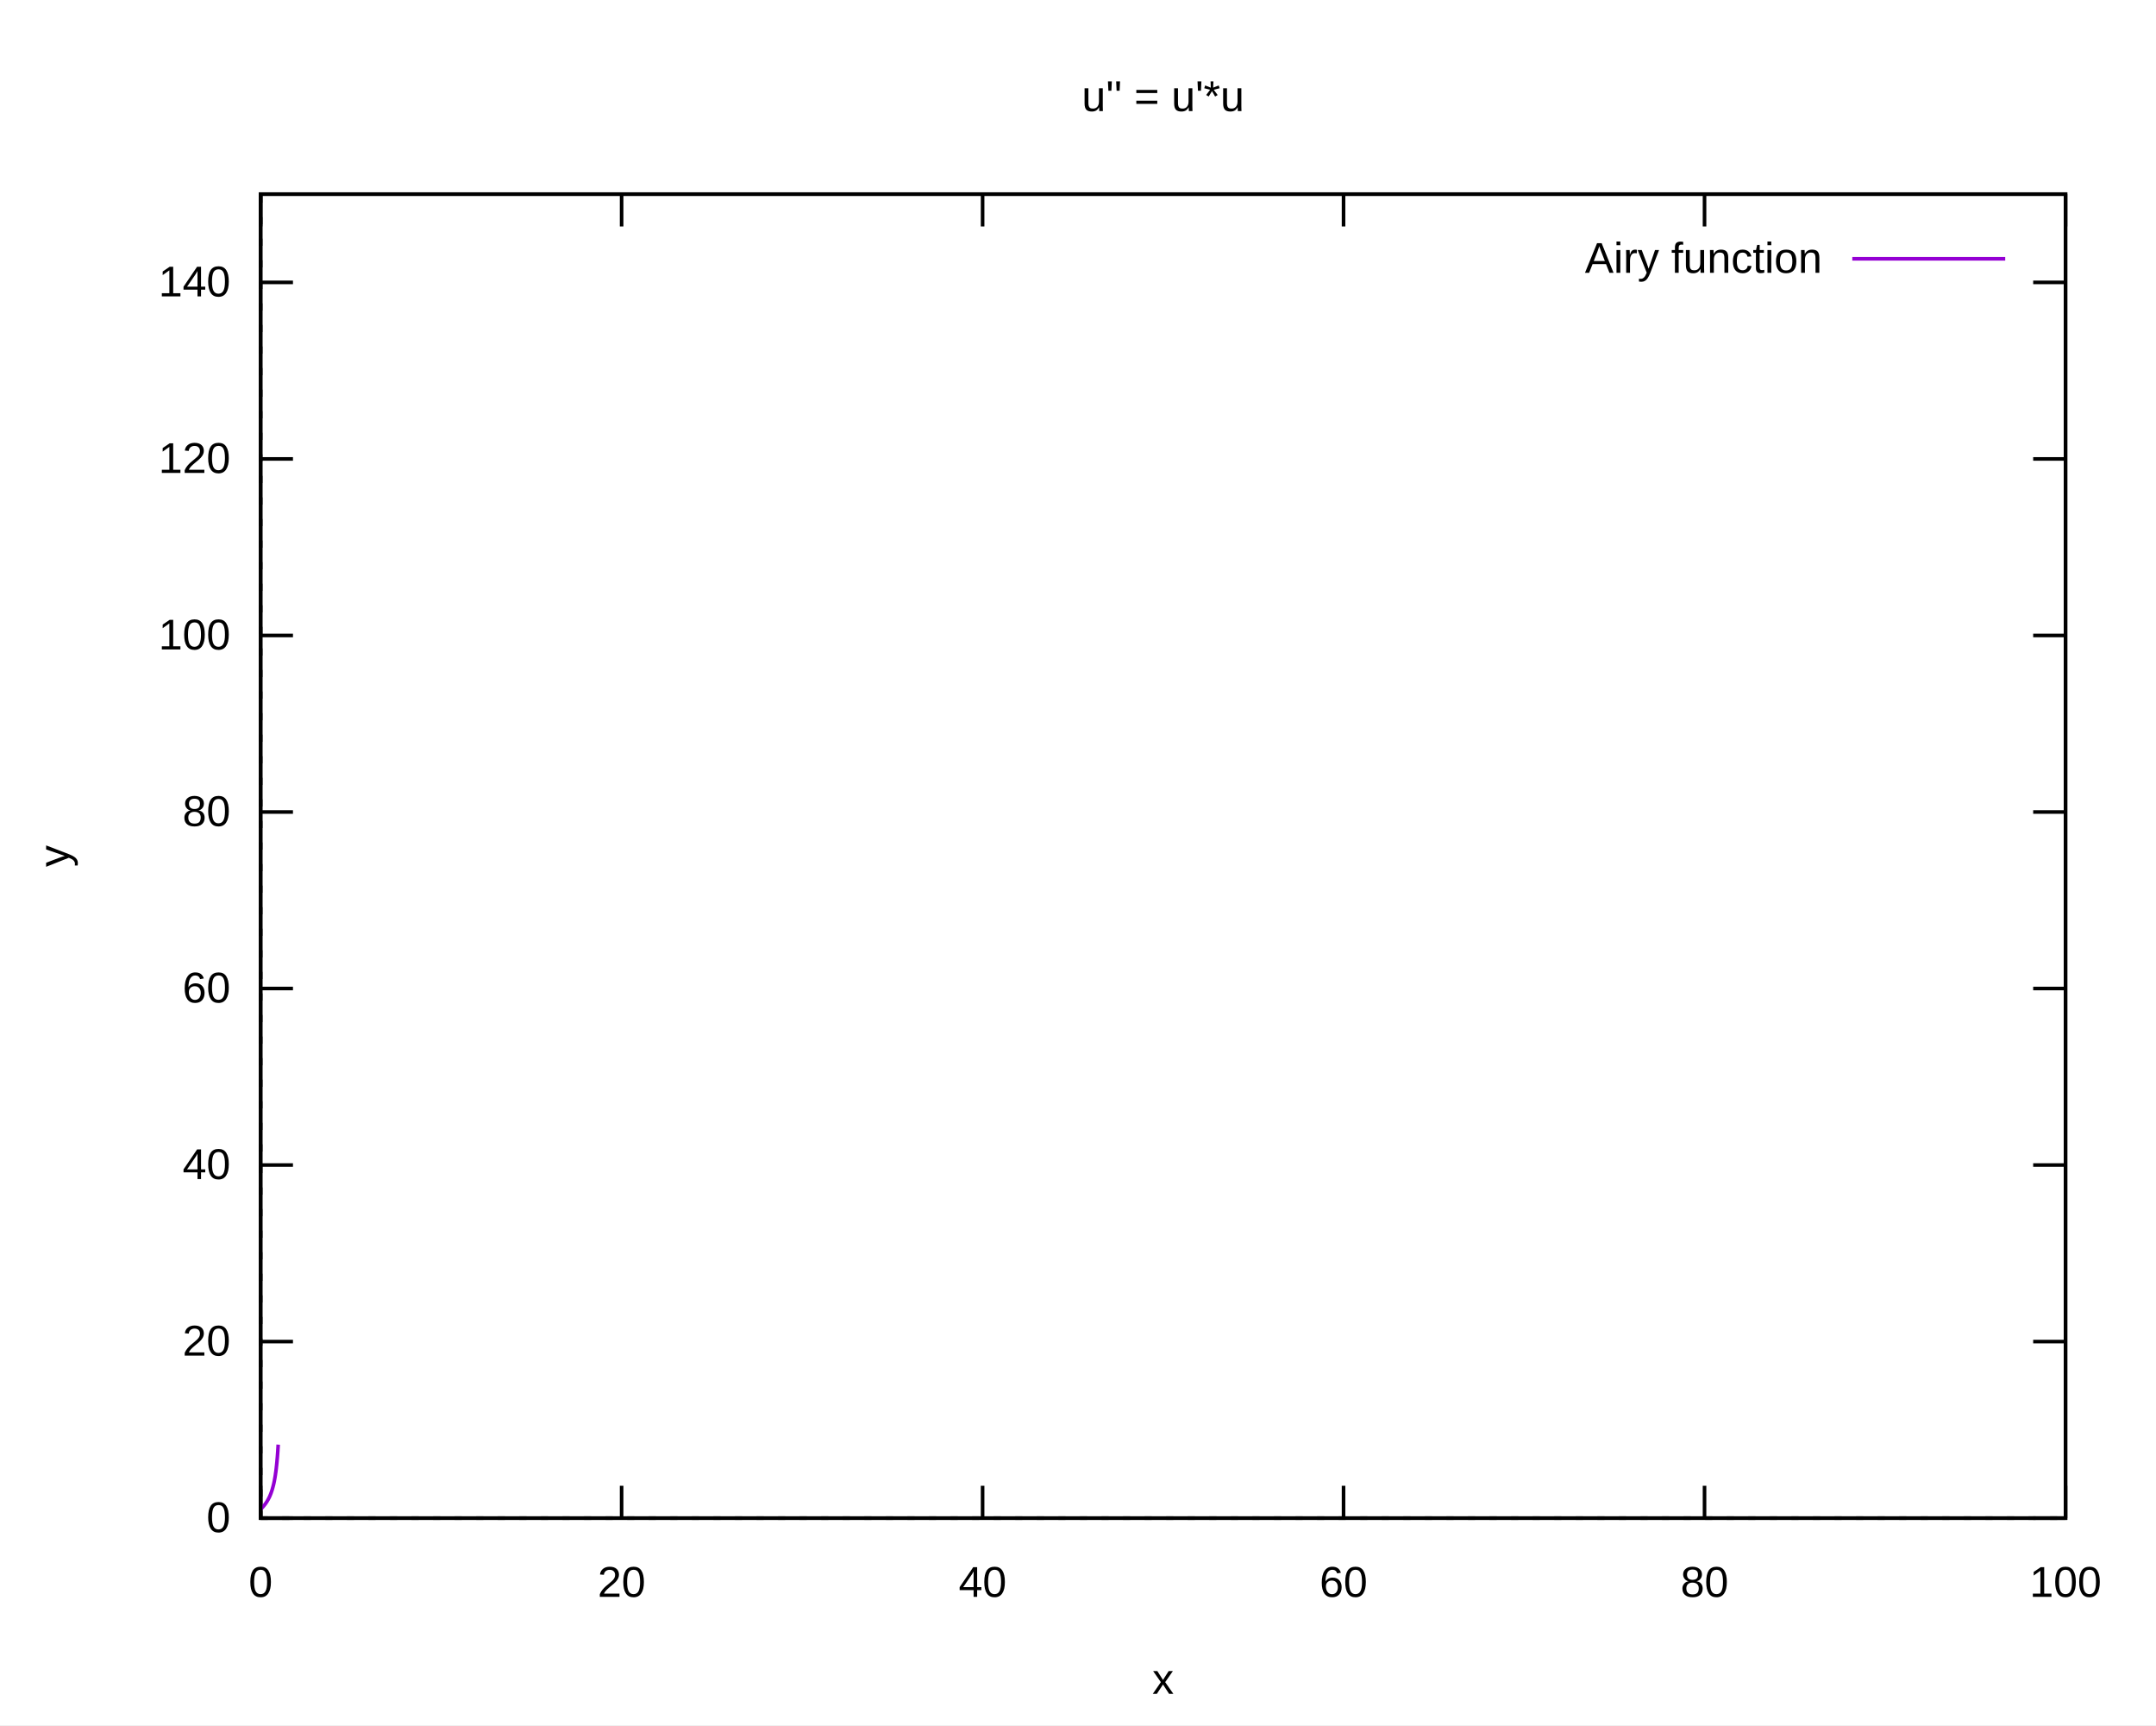
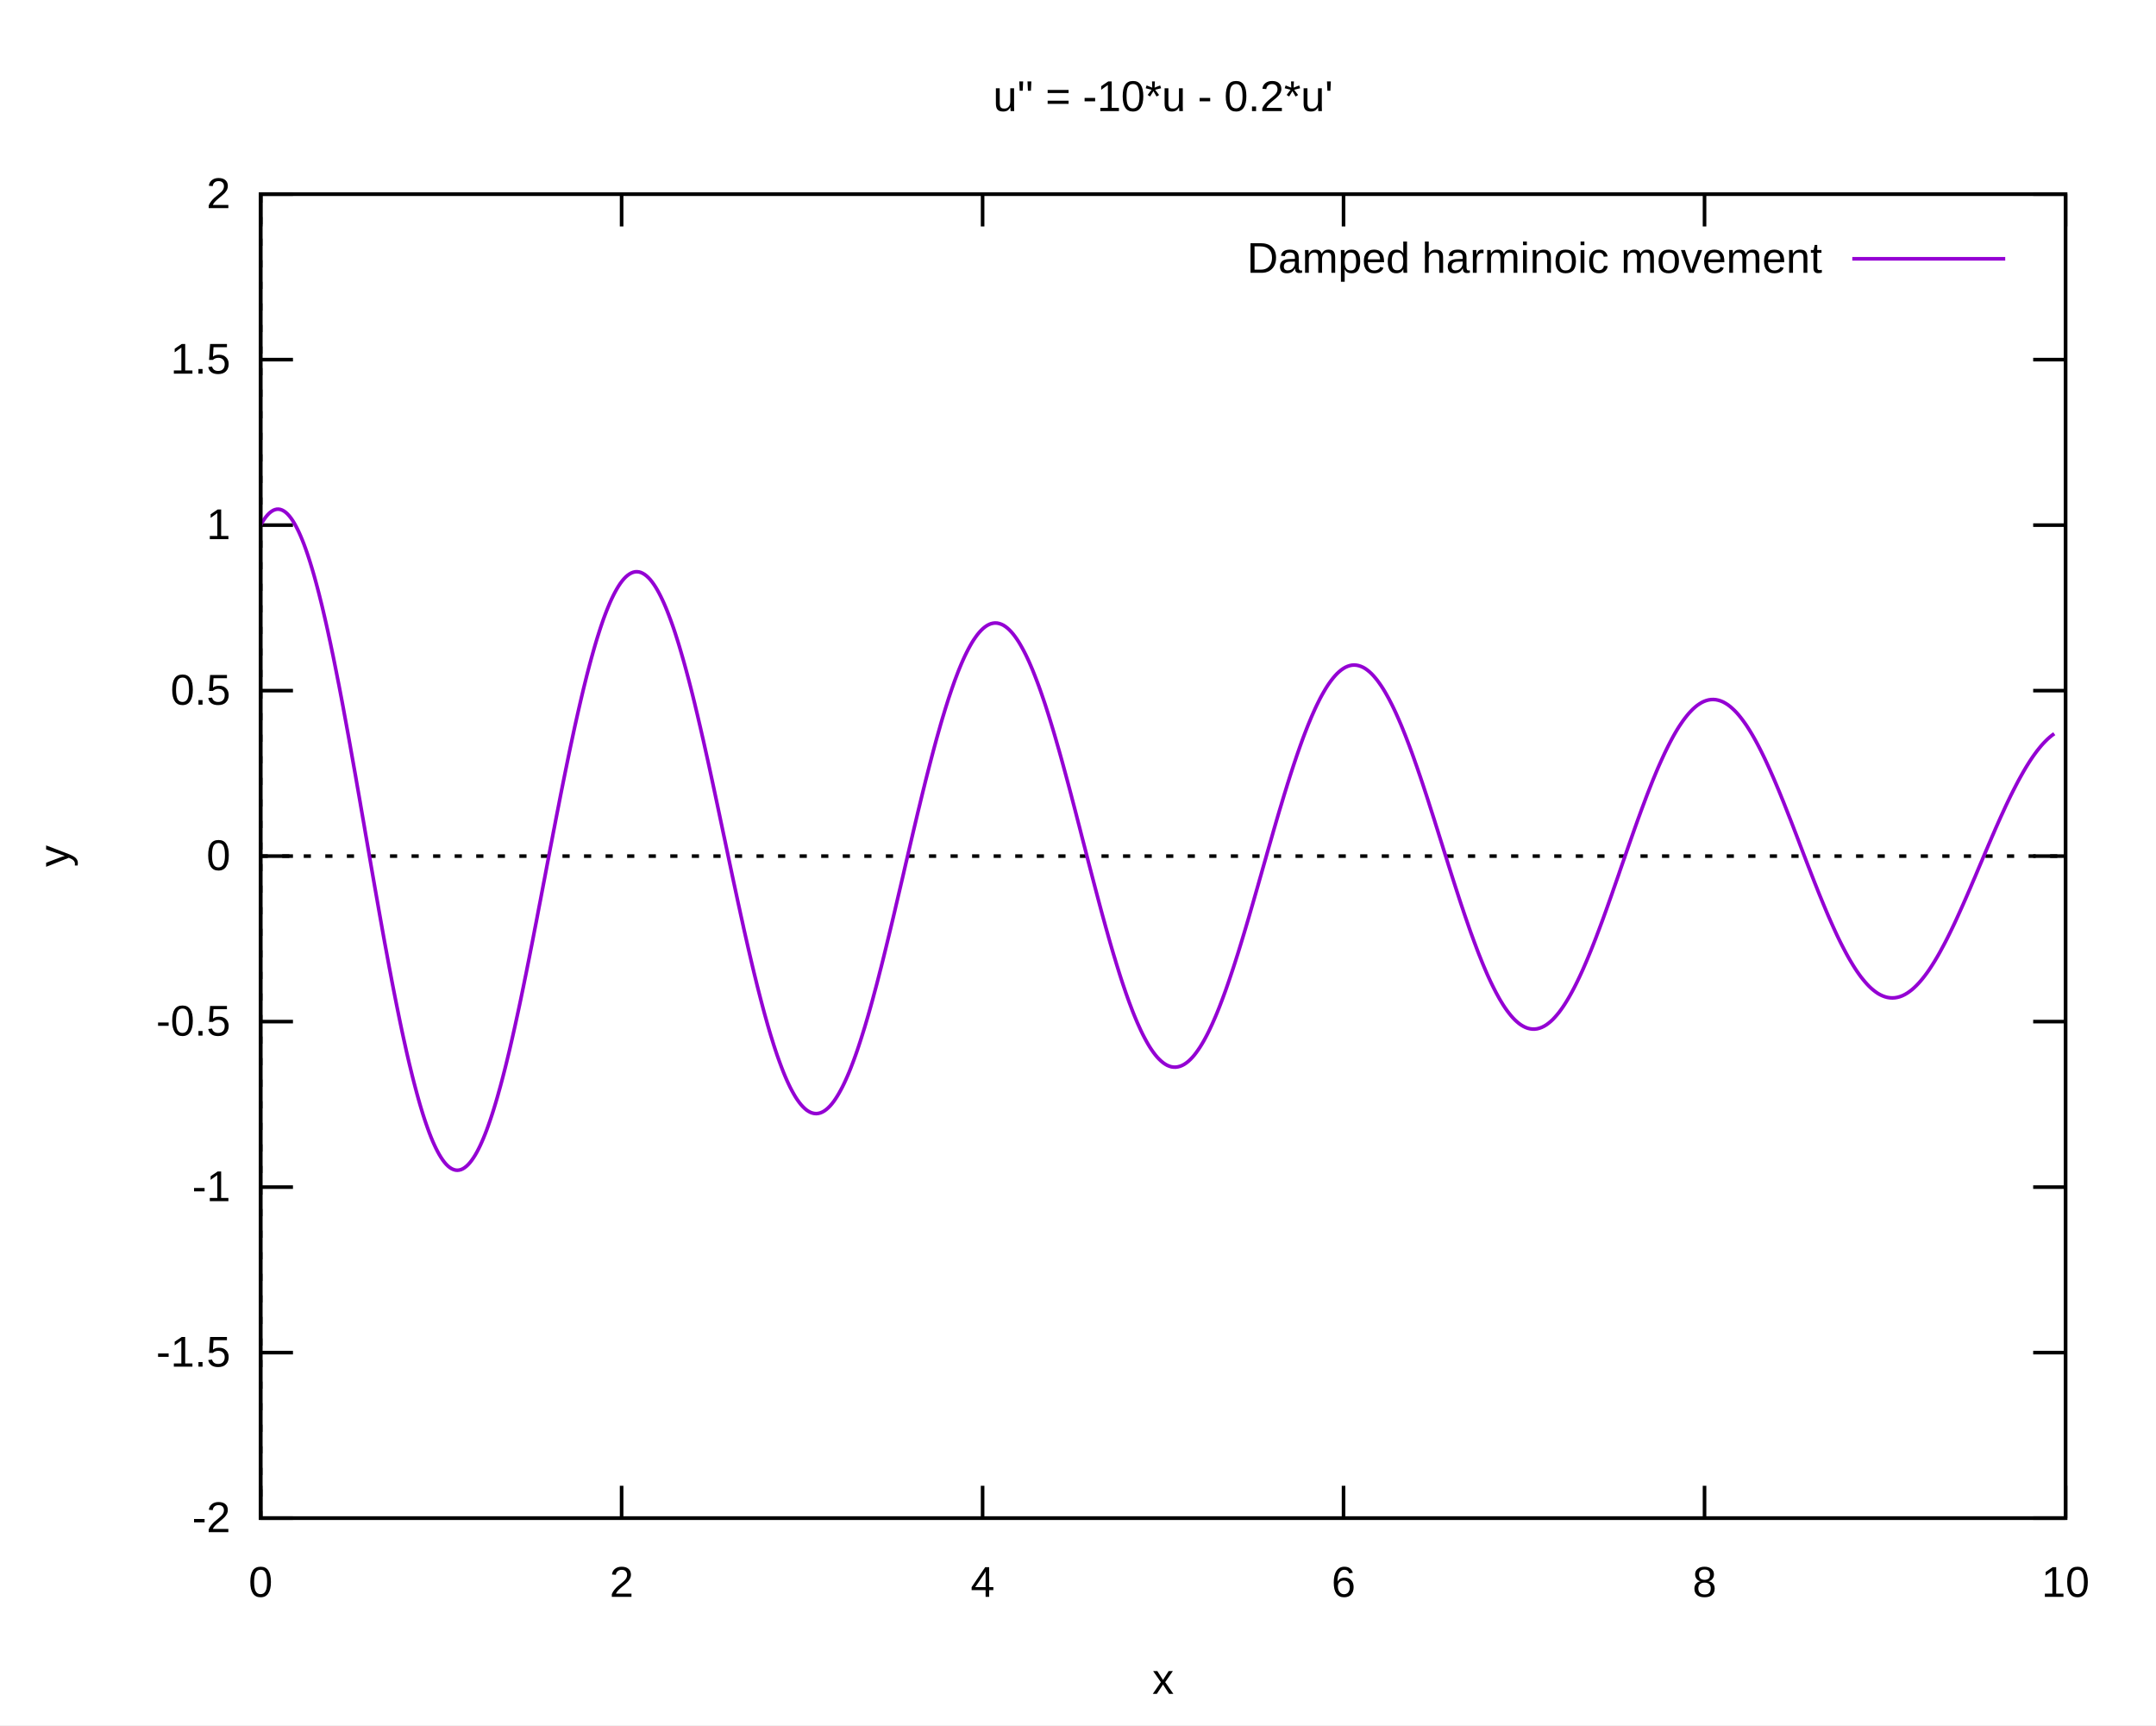
<svg xmlns="http://www.w3.org/2000/svg" xmlns:xlink="http://www.w3.org/1999/xlink" width="600" height="480" viewBox="0 0 600 480">
  <g id="gnuplot_canvas">
    <rect x="0" y="0" width="600" height="480" fill="#ffffff" />
    <defs>
      <circle id="gpDot" r="0.5" stroke-width="0.5" stroke="currentColor" />
      <path id="gpPt0" stroke-width="0.222" stroke="currentColor" d="M-1,0 h2 M0,-1 v2" />
      <path id="gpPt1" stroke-width="0.222" stroke="currentColor" d="M-1,-1 L1,1 M1,-1 L-1,1" />
      <path id="gpPt2" stroke-width="0.222" stroke="currentColor" d="M-1,0 L1,0 M0,-1 L0,1 M-1,-1 L1,1 M-1,1 L1,-1" />
      <rect id="gpPt3" stroke-width="0.222" stroke="currentColor" x="-1" y="-1" width="2" height="2" />
      <rect id="gpPt4" stroke-width="0.222" stroke="currentColor" fill="currentColor" x="-1" y="-1" width="2" height="2" />
      <circle id="gpPt5" stroke-width="0.222" stroke="currentColor" cx="0" cy="0" r="1" />
      <use xlink:href="#gpPt5" id="gpPt6" fill="currentColor" stroke="none" />
      <path id="gpPt7" stroke-width="0.222" stroke="currentColor" d="M0,-1.33 L-1.33,0.67 L1.33,0.67 z" />
      <use xlink:href="#gpPt7" id="gpPt8" fill="currentColor" stroke="none" />
      <use xlink:href="#gpPt7" id="gpPt9" stroke="currentColor" transform="rotate(180)" />
      <use xlink:href="#gpPt9" id="gpPt10" fill="currentColor" stroke="none" />
      <use xlink:href="#gpPt3" id="gpPt11" stroke="currentColor" transform="rotate(45)" />
      <use xlink:href="#gpPt11" id="gpPt12" fill="currentColor" stroke="none" />
      <path id="gpPt13" stroke-width="0.222" stroke="currentColor" d="M0,1.330 L1.265,0.411 L0.782,-1.067 L-0.782,-1.076 L-1.265,0.411 z" />
      <use xlink:href="#gpPt13" id="gpPt14" fill="currentColor" stroke="none" />
      <filter id="textbox" filterUnits="objectBoundingBox" x="0" y="0" height="1" width="1">
        <feFlood flood-color="#FFFFFF" flood-opacity="1" result="bgnd" />
        <feComposite in="SourceGraphic" in2="bgnd" operator="atop" />
      </filter>
      <filter id="greybox" filterUnits="objectBoundingBox" x="0" y="0" height="1" width="1">
        <feFlood flood-color="lightgrey" flood-opacity="1" result="grey" />
        <feComposite in="SourceGraphic" in2="grey" operator="atop" />
      </filter>
    </defs>
    <g fill="none" color="#FFFFFF" stroke="currentColor" stroke-width="1.00" stroke-linecap="butt" stroke-linejoin="miter">
</g>
    <g fill="none" color="black" stroke="currentColor" stroke-width="1.00" stroke-linecap="butt" stroke-linejoin="miter">
      <path stroke="black" d="M72.53,422.40 L81.53,422.40 M574.82,422.40 L565.82,422.40  " />
      <g transform="translate(64.14,426.30)" stroke="none" fill="black" font-family="Arial" font-size="12.00" text-anchor="end">
        <text>
+           <tspan font-family="Arial">-2</tspan>
+         </text>
+       </g>
+     </g>
+     <g fill="none" color="black" stroke="currentColor" stroke-width="1.00" stroke-linecap="butt" stroke-linejoin="miter">
+       <path stroke="black" d="M72.53,376.35 L81.53,376.35 M574.82,376.35 L565.82,376.35  " />
+       <g transform="translate(64.14,380.25)" stroke="none" fill="black" font-family="Arial" font-size="12.00" text-anchor="end">
+         <text>
+           <tspan font-family="Arial">-1.5</tspan>
+         </text>
+       </g>
+     </g>
+     <g fill="none" color="black" stroke="currentColor" stroke-width="1.00" stroke-linecap="butt" stroke-linejoin="miter">
+       <path stroke="black" d="M72.53,330.30 L81.53,330.30 M574.82,330.30 L565.82,330.30  " />
+       <g transform="translate(64.14,334.20)" stroke="none" fill="black" font-family="Arial" font-size="12.00" text-anchor="end">
+         <text>
+           <tspan font-family="Arial">-1</tspan>
+         </text>
+       </g>
+     </g>
+     <g fill="none" color="black" stroke="currentColor" stroke-width="1.00" stroke-linecap="butt" stroke-linejoin="miter">
+       <path stroke="black" d="M72.53,284.25 L81.53,284.25 M574.82,284.25 L565.82,284.25  " />
+       <g transform="translate(64.14,288.15)" stroke="none" fill="black" font-family="Arial" font-size="12.00" text-anchor="end">
+         <text>
+           <tspan font-family="Arial">-0.5</tspan>
+         </text>
+       </g>
+     </g>
+     <g fill="none" color="black" stroke="currentColor" stroke-width="1.00" stroke-linecap="butt" stroke-linejoin="miter">
+       <path stroke="black" d="M72.53,238.20 L81.53,238.20 M574.82,238.20 L565.82,238.20  " />
+       <g transform="translate(64.14,242.10)" stroke="none" fill="black" font-family="Arial" font-size="12.00" text-anchor="end">
+         <text>
          <tspan font-family="Arial"> 0</tspan>
        </text>
      </g>
    </g>
    <g fill="none" color="black" stroke="currentColor" stroke-width="1.00" stroke-linecap="butt" stroke-linejoin="miter">
-       <path stroke="black" d="M72.53,373.28 L81.53,373.28 M574.82,373.28 L565.82,373.28  " />
-       <g transform="translate(64.14,377.18)" stroke="none" fill="black" font-family="Arial" font-size="12.00" text-anchor="end">
-         <text>
-           <tspan font-family="Arial"> 20</tspan>
-         </text>
-       </g>
-     </g>
-     <g fill="none" color="black" stroke="currentColor" stroke-width="1.00" stroke-linecap="butt" stroke-linejoin="miter">
-       <path stroke="black" d="M72.53,324.16 L81.53,324.16 M574.82,324.16 L565.82,324.16  " />
-       <g transform="translate(64.14,328.06)" stroke="none" fill="black" font-family="Arial" font-size="12.00" text-anchor="end">
-         <text>
-           <tspan font-family="Arial"> 40</tspan>
-         </text>
-       </g>
-     </g>
-     <g fill="none" color="black" stroke="currentColor" stroke-width="1.00" stroke-linecap="butt" stroke-linejoin="miter">
-       <path stroke="black" d="M72.53,275.04 L81.53,275.04 M574.82,275.04 L565.82,275.04  " />
-       <g transform="translate(64.14,278.94)" stroke="none" fill="black" font-family="Arial" font-size="12.00" text-anchor="end">
-         <text>
-           <tspan font-family="Arial"> 60</tspan>
-         </text>
-       </g>
-     </g>
-     <g fill="none" color="black" stroke="currentColor" stroke-width="1.00" stroke-linecap="butt" stroke-linejoin="miter">
-       <path stroke="black" d="M72.53,225.93 L81.53,225.93 M574.82,225.93 L565.82,225.93  " />
-       <g transform="translate(64.14,229.83)" stroke="none" fill="black" font-family="Arial" font-size="12.00" text-anchor="end">
-         <text>
-           <tspan font-family="Arial"> 80</tspan>
-         </text>
-       </g>
-     </g>
-     <g fill="none" color="black" stroke="currentColor" stroke-width="1.00" stroke-linecap="butt" stroke-linejoin="miter">
-       <path stroke="black" d="M72.53,176.81 L81.53,176.81 M574.82,176.81 L565.82,176.81  " />
-       <g transform="translate(64.14,180.71)" stroke="none" fill="black" font-family="Arial" font-size="12.00" text-anchor="end">
-         <text>
-           <tspan font-family="Arial"> 100</tspan>
-         </text>
-       </g>
-     </g>
-     <g fill="none" color="black" stroke="currentColor" stroke-width="1.00" stroke-linecap="butt" stroke-linejoin="miter">
-       <path stroke="black" d="M72.53,127.69 L81.53,127.69 M574.82,127.69 L565.82,127.69  " />
-       <g transform="translate(64.14,131.59)" stroke="none" fill="black" font-family="Arial" font-size="12.00" text-anchor="end">
-         <text>
-           <tspan font-family="Arial"> 120</tspan>
-         </text>
-       </g>
-     </g>
-     <g fill="none" color="black" stroke="currentColor" stroke-width="1.00" stroke-linecap="butt" stroke-linejoin="miter">
-       <path stroke="black" d="M72.53,78.57 L81.53,78.57 M574.82,78.57 L565.82,78.57  " />
-       <g transform="translate(64.14,82.47)" stroke="none" fill="black" font-family="Arial" font-size="12.00" text-anchor="end">
-         <text>
-           <tspan font-family="Arial"> 140</tspan>
+       <path stroke="black" d="M72.53,192.16 L81.53,192.16 M574.82,192.16 L565.82,192.16  " />
+       <g transform="translate(64.14,196.06)" stroke="none" fill="black" font-family="Arial" font-size="12.00" text-anchor="end">
+         <text>
+           <tspan font-family="Arial"> 0.5</tspan>
+         </text>
+       </g>
+     </g>
+     <g fill="none" color="black" stroke="currentColor" stroke-width="1.00" stroke-linecap="butt" stroke-linejoin="miter">
+       <path stroke="black" d="M72.53,146.11 L81.53,146.11 M574.82,146.11 L565.82,146.11  " />
+       <g transform="translate(64.14,150.01)" stroke="none" fill="black" font-family="Arial" font-size="12.00" text-anchor="end">
+         <text>
+           <tspan font-family="Arial"> 1</tspan>
+         </text>
+       </g>
+     </g>
+     <g fill="none" color="black" stroke="currentColor" stroke-width="1.00" stroke-linecap="butt" stroke-linejoin="miter">
+       <path stroke="black" d="M72.53,100.06 L81.53,100.06 M574.82,100.06 L565.82,100.06  " />
+       <g transform="translate(64.14,103.96)" stroke="none" fill="black" font-family="Arial" font-size="12.00" text-anchor="end">
+         <text>
+           <tspan font-family="Arial"> 1.5</tspan>
+         </text>
+       </g>
+     </g>
+     <g fill="none" color="black" stroke="currentColor" stroke-width="1.00" stroke-linecap="butt" stroke-linejoin="miter">
+       <path stroke="black" d="M72.53,54.01 L81.53,54.01 M574.82,54.01 L565.82,54.01  " />
+       <g transform="translate(64.14,57.91)" stroke="none" fill="black" font-family="Arial" font-size="12.00" text-anchor="end">
+         <text>
+           <tspan font-family="Arial"> 2</tspan>
        </text>
      </g>
    </g>
    <g fill="none" color="black" stroke="currentColor" stroke-width="1.00" stroke-linecap="butt" stroke-linejoin="miter">
      <path stroke="black" d="M72.53,422.40 L72.53,413.40 M72.53,54.01 L72.53,63.01  " />
      <g transform="translate(72.53,444.30)" stroke="none" fill="black" font-family="Arial" font-size="12.00" text-anchor="middle">
        <text>
          <tspan font-family="Arial"> 0</tspan>
        </text>
      </g>
    </g>
    <g fill="none" color="black" stroke="currentColor" stroke-width="1.00" stroke-linecap="butt" stroke-linejoin="miter">
      <path stroke="black" d="M172.99,422.40 L172.99,413.40 M172.99,54.01 L172.99,63.01  " />
      <g transform="translate(172.99,444.30)" stroke="none" fill="black" font-family="Arial" font-size="12.00" text-anchor="middle">
        <text>
-           <tspan font-family="Arial"> 20</tspan>
+           <tspan font-family="Arial"> 2</tspan>
        </text>
      </g>
    </g>
    <g fill="none" color="black" stroke="currentColor" stroke-width="1.00" stroke-linecap="butt" stroke-linejoin="miter">
      <path stroke="black" d="M273.45,422.40 L273.45,413.40 M273.45,54.01 L273.45,63.01  " />
      <g transform="translate(273.45,444.30)" stroke="none" fill="black" font-family="Arial" font-size="12.00" text-anchor="middle">
        <text>
-           <tspan font-family="Arial"> 40</tspan>
+           <tspan font-family="Arial"> 4</tspan>
        </text>
      </g>
    </g>
    <g fill="none" color="black" stroke="currentColor" stroke-width="1.00" stroke-linecap="butt" stroke-linejoin="miter">
      <path stroke="black" d="M373.90,422.40 L373.90,413.40 M373.90,54.01 L373.90,63.01  " />
      <g transform="translate(373.90,444.30)" stroke="none" fill="black" font-family="Arial" font-size="12.00" text-anchor="middle">
        <text>
-           <tspan font-family="Arial"> 60</tspan>
+           <tspan font-family="Arial"> 6</tspan>
        </text>
      </g>
    </g>
    <g fill="none" color="black" stroke="currentColor" stroke-width="1.00" stroke-linecap="butt" stroke-linejoin="miter">
      <path stroke="black" d="M474.36,422.40 L474.36,413.40 M474.36,54.01 L474.36,63.01  " />
      <g transform="translate(474.36,444.30)" stroke="none" fill="black" font-family="Arial" font-size="12.00" text-anchor="middle">
        <text>
-           <tspan font-family="Arial"> 80</tspan>
+           <tspan font-family="Arial"> 8</tspan>
        </text>
      </g>
    </g>
    <g fill="none" color="black" stroke="currentColor" stroke-width="1.00" stroke-linecap="butt" stroke-linejoin="miter">
      <path stroke="black" d="M574.82,422.40 L574.82,413.40 M574.82,54.01 L574.82,63.01  " />
      <g transform="translate(574.82,444.30)" stroke="none" fill="black" font-family="Arial" font-size="12.00" text-anchor="middle">
        <text>
-           <tspan font-family="Arial"> 100</tspan>
+           <tspan font-family="Arial"> 10</tspan>
        </text>
      </g>
    </g>
    <g fill="none" color="black" stroke="currentColor" stroke-width="1.00" stroke-linecap="butt" stroke-linejoin="miter">
</g>
    <g fill="none" color="gray" stroke="currentColor" stroke-width="1.00" stroke-linecap="butt" stroke-linejoin="miter">
-       <path stroke="black" stroke-dasharray="2,4" d="M72.53,422.40 L574.82,422.40  " />
+       <path stroke="black" stroke-dasharray="2,4" d="M72.53,238.20 L574.82,238.20  " />
    </g>
    <g fill="none" color="gray" stroke="currentColor" stroke-width="1.00" stroke-linecap="butt" stroke-linejoin="miter">
      <path stroke="black" stroke-dasharray="2,4" d="M72.53,422.40 L72.53,54.01  " />
    </g>
    <g fill="none" color="black" stroke="currentColor" stroke-width="1.00" stroke-linecap="butt" stroke-linejoin="miter">
      <path stroke="black" d="M72.53,54.01 L72.53,422.40 L574.82,422.40 L574.82,54.01 L72.53,54.01 Z  " />
    </g>
    <g fill="none" color="black" stroke="currentColor" stroke-width="1.00" stroke-linecap="butt" stroke-linejoin="miter">
      <g transform="translate(19.18,238.21) rotate(270)" stroke="none" fill="black" font-family="Arial" font-size="12.00" text-anchor="middle">
        <text>
          <tspan font-family="Arial">y</tspan>
        </text>
      </g>
    </g>
    <g fill="none" color="black" stroke="currentColor" stroke-width="1.00" stroke-linecap="butt" stroke-linejoin="miter">
      <g transform="translate(323.67,471.30)" stroke="none" fill="black" font-family="Arial" font-size="12.00" text-anchor="middle">
        <text>
          <tspan font-family="Arial">x</tspan>
        </text>
      </g>
    </g>
    <g fill="none" color="black" stroke="currentColor" stroke-width="1.00" stroke-linecap="butt" stroke-linejoin="miter">
</g>
    <g id="gnuplot_plot_1">
      <g fill="none" color="black" stroke="currentColor" stroke-width="1.00" stroke-linecap="butt" stroke-linejoin="miter">
        <g transform="translate(507.09,75.91)" stroke="none" fill="black" font-family="Arial" font-size="12.00" text-anchor="end">
          <text>
-             <tspan font-family="Arial">Airy function</tspan>
+             <tspan font-family="Arial">Damped harminoic movement</tspan>
          </text>
        </g>
      </g>
      <g fill="none" color="black" stroke="currentColor" stroke-width="1.00" stroke-linecap="butt" stroke-linejoin="miter">
-         <path stroke="rgb(148,   0, 211)" d="M515.48,72.01 L558.04,72.01 M72.53,419.94 L72.58,419.89 L72.67,419.81 L72.78,419.69 L72.93,419.54 L73.09,419.36   L73.26,419.17 L73.43,418.97 L73.60,418.75 L73.77,418.54 L73.93,418.32 L74.07,418.11 L74.21,417.90 L74.35,417.69   L74.47,417.47 L74.60,417.26 L74.71,417.04 L74.82,416.83 L74.93,416.62 L75.03,416.41 L75.12,416.19 L75.21,415.98   L75.30,415.77 L75.38,415.56 L75.46,415.35 L75.53,415.14 L75.60,414.93 L75.67,414.72 L75.74,414.51 L75.80,414.30   L75.86,414.08 L75.92,413.87 L75.98,413.66 L76.03,413.44 L76.09,413.23 L76.14,413.02 L76.19,412.80 L76.24,412.58   L76.28,412.37 L76.33,412.15 L76.37,411.93 L76.41,411.71 L76.45,411.48 L76.49,411.26 L76.53,411.04 L76.57,410.81   L76.60,410.59 L76.64,410.36 L76.67,410.13 L76.70,409.90 L76.74,409.67 L76.77,409.43 L76.80,409.20 L76.83,408.96   L76.86,408.72 L76.89,408.49 L76.91,408.24 L76.94,408.00 L76.97,407.76 L76.99,407.51 L77.02,407.27 L77.04,407.02   L77.07,406.77 L77.09,406.51 L77.11,406.26 L77.13,406.00 L77.16,405.75 L77.18,405.49 L77.20,405.23 L77.22,404.96   L77.24,404.70 L77.26,404.43 L77.28,404.16 L77.30,403.89 L77.32,403.62 L77.33,403.35 L77.35,403.07 L77.37,402.79   L77.39,402.51 L77.40,402.23 L77.42,401.95  " />
+         <path stroke="rgb(148,   0, 211)" d="M515.48,72.01 L558.04,72.01 M72.53,146.11 L73.03,145.23 L73.53,144.47 L74.02,143.79 L74.51,143.21 L75.00,142.72   L75.50,142.33 L76.00,142.02 L76.50,141.81 L77.00,141.69 L77.50,141.67 L78.01,141.75 L78.51,141.93 L79.00,142.19   L79.50,142.55 L79.99,142.99 L80.47,143.52 L80.95,144.12 L81.42,144.80 L81.88,145.55 L82.34,146.37 L82.80,147.26   L83.25,148.20 L83.69,149.20 L84.13,150.26 L84.57,151.37 L85.00,152.54 L85.43,153.76 L85.85,155.02 L86.27,156.33   L86.69,157.69 L87.11,159.10 L87.52,160.54 L87.93,162.03 L88.34,163.56 L88.75,165.13 L89.15,166.73 L89.56,168.38   L89.96,170.06 L90.36,171.77 L90.76,173.52 L91.16,175.30 L91.55,177.11 L91.95,178.95 L92.34,180.82 L92.74,182.72   L93.13,184.65 L93.52,186.60 L93.91,188.58 L94.31,190.58 L94.70,192.60 L95.09,194.65 L95.48,196.71 L95.86,198.80   L96.25,200.90 L96.64,203.02 L97.03,205.15 L97.42,207.31 L97.80,209.47 L98.19,211.65 L98.58,213.84 L98.97,216.03   L99.35,218.24 L99.74,220.46 L100.13,222.68 L100.51,224.91 L100.90,227.15 L101.29,229.38 L101.67,231.62 L102.06,233.86   L102.45,236.11 L102.84,238.35 L103.22,240.58 L103.61,242.82 L104.00,245.05 L104.39,247.28 L104.78,249.49 L105.17,251.70   L105.56,253.91 L105.95,256.10 L106.34,258.28 L106.73,260.45 L107.12,262.60 L107.52,264.74 L107.91,266.86 L108.30,268.97   L108.70,271.06 L109.09,273.13 L109.49,275.18 L109.89,277.21 L110.29,279.21 L110.69,281.19 L111.09,283.15 L111.49,285.08   L111.89,286.98 L112.30,288.86 L112.71,290.70 L113.11,292.52 L113.52,294.30 L113.93,296.05 L114.35,297.76 L114.76,299.44   L115.18,301.09 L115.60,302.69 L116.02,304.26 L116.44,305.78 L116.86,307.26 L117.29,308.70 L117.72,310.10 L118.16,311.45   L118.60,312.75 L119.04,314.00 L119.48,315.20 L119.93,316.35 L120.38,317.45 L120.84,318.48 L121.30,319.46 L121.77,320.38   L122.24,321.23 L122.72,322.02 L123.20,322.74 L123.69,323.39 L124.18,323.96 L124.68,324.45 L125.19,324.86 L125.70,325.18   L126.21,325.41 L126.73,325.56 L127.25,325.61 L127.77,325.56 L128.29,325.43 L128.80,325.20 L129.31,324.88 L129.82,324.48   L130.32,324.00 L130.81,323.45 L131.30,322.82 L131.78,322.12 L132.26,321.36 L132.73,320.53 L133.19,319.65 L133.65,318.71   L134.10,317.72 L134.55,316.67 L134.99,315.58 L135.43,314.44 L135.86,313.26 L136.29,312.03 L136.72,310.76 L137.15,309.44   L137.57,308.09 L137.99,306.70 L138.41,305.27 L138.82,303.80 L139.24,302.30 L139.65,300.77 L140.06,299.20 L140.47,297.60   L140.88,295.97 L141.28,294.31 L141.69,292.63 L142.09,290.91 L142.49,289.17 L142.89,287.40 L143.29,285.61 L143.69,283.79   L144.09,281.95 L144.49,280.10 L144.89,278.22 L145.28,276.32 L145.68,274.40 L146.07,272.47 L146.47,270.52 L146.86,268.55   L147.26,266.57 L147.65,264.58 L148.05,262.58 L148.44,260.57 L148.83,258.54 L149.23,256.51 L149.62,254.47 L150.01,252.42   L150.41,250.37 L150.80,248.31 L151.19,246.26 L151.59,244.19 L151.98,242.13 L152.37,240.07 L152.77,238.00 L153.16,235.94   L153.56,233.89 L153.95,231.83 L154.35,229.79 L154.74,227.75 L155.14,225.71 L155.54,223.69 L155.93,221.67 L156.33,219.66   L156.73,217.67 L157.13,215.69 L157.53,213.72 L157.93,211.77 L158.33,209.83 L158.73,207.92 L159.14,206.01 L159.54,204.13   L159.94,202.27 L160.35,200.43 L160.76,198.61 L161.17,196.82 L161.58,195.05 L161.99,193.31 L162.40,191.59 L162.82,189.90   L163.23,188.24 L163.65,186.61 L164.07,185.01 L164.49,183.45 L164.92,181.91 L165.34,180.42 L165.77,178.95 L166.20,177.53   L166.64,176.14 L167.07,174.80 L167.51,173.50 L167.95,172.23 L168.40,171.02 L168.85,169.85 L169.31,168.72 L169.76,167.65   L170.23,166.62 L170.70,165.65 L171.17,164.74 L171.65,163.88 L172.13,163.08 L172.62,162.34 L173.12,161.67 L173.62,161.07   L174.13,160.54 L174.65,160.09 L175.17,159.72 L175.69,159.43 L176.23,159.22 L176.76,159.10 L177.30,159.08 L177.83,159.14   L178.37,159.29 L178.90,159.54 L179.43,159.86 L179.95,160.27 L180.47,160.75 L180.98,161.30 L181.48,161.93 L181.97,162.61   L182.46,163.36 L182.94,164.17 L183.41,165.03 L183.88,165.94 L184.34,166.90 L184.80,167.90 L185.25,168.95 L185.70,170.05   L186.14,171.19 L186.58,172.36 L187.02,173.58 L187.46,174.83 L187.89,176.12 L188.31,177.44 L188.74,178.80 L189.16,180.19   L189.58,181.62 L190.00,183.07 L190.42,184.55 L190.84,186.07 L191.25,187.60 L191.67,189.17 L192.08,190.76 L192.49,192.37   L192.90,194.01 L193.31,195.67 L193.71,197.36 L194.12,199.06 L194.52,200.78 L194.93,202.52 L195.33,204.28 L195.74,206.05   L196.14,207.84 L196.54,209.65 L196.95,211.47 L197.35,213.30 L197.75,215.14 L198.15,216.99 L198.55,218.85 L198.95,220.72   L199.35,222.60 L199.75,224.48 L200.15,226.37 L200.55,228.27 L200.95,230.16 L201.35,232.06 L201.76,233.96 L202.16,235.87   L202.56,237.77 L202.96,239.67 L203.36,241.56 L203.76,243.46 L204.16,245.34 L204.57,247.23 L204.97,249.10 L205.37,250.97   L205.78,252.83 L206.18,254.68 L206.59,256.52 L206.99,258.35 L207.40,260.17 L207.81,261.97 L208.22,263.76 L208.63,265.53   L209.04,267.28 L209.45,269.02 L209.86,270.73 L210.28,272.43 L210.69,274.11 L211.11,275.76 L211.53,277.40 L211.95,279.00   L212.37,280.59 L212.79,282.14 L213.22,283.67 L213.64,285.18 L214.07,286.65 L214.50,288.09 L214.94,289.50 L215.37,290.88   L215.81,292.22 L216.25,293.53 L216.70,294.80 L217.15,296.03 L217.60,297.23 L218.05,298.38 L218.51,299.49 L218.97,300.56   L219.44,301.58 L219.91,302.56 L220.39,303.48 L220.88,304.36 L221.36,305.18 L221.86,305.95 L222.36,306.65 L222.87,307.30   L223.39,307.88 L223.91,308.39 L224.44,308.84 L224.98,309.20 L225.52,309.49 L226.07,309.69 L226.62,309.81 L227.18,309.85   L227.73,309.79 L228.29,309.65 L228.84,309.42 L229.39,309.11 L229.93,308.72 L230.46,308.26 L230.99,307.73 L231.51,307.13   L232.02,306.47 L232.52,305.75 L233.01,304.98 L233.50,304.16 L233.98,303.29 L234.46,302.38 L234.93,301.42 L235.39,300.42   L235.85,299.38 L236.31,298.30 L236.76,297.18 L237.20,296.03 L237.65,294.84 L238.09,293.62 L238.53,292.37 L238.96,291.09   L239.39,289.78 L239.82,288.43 L240.25,287.06 L240.68,285.67 L241.10,284.25 L241.53,282.80 L241.95,281.33 L242.37,279.84   L242.79,278.32 L243.20,276.79 L243.62,275.23 L244.04,273.66 L244.45,272.06 L244.86,270.45 L245.28,268.83 L245.69,267.19   L246.10,265.53 L246.51,263.86 L246.92,262.18 L247.33,260.49 L247.74,258.79 L248.15,257.08 L248.56,255.36 L248.97,253.63   L249.37,251.89 L249.78,250.15 L250.19,248.41 L250.60,246.66 L251.01,244.91 L251.42,243.15 L251.82,241.40 L252.23,239.64   L252.64,237.89 L253.05,236.14 L253.46,234.39 L253.87,232.64 L254.28,230.90 L254.69,229.17 L255.10,227.44 L255.51,225.72   L255.93,224.01 L256.34,222.30 L256.75,220.61 L257.17,218.93 L257.58,217.26 L258.00,215.61 L258.42,213.97 L258.84,212.34   L259.26,210.73 L259.68,209.14 L260.10,207.57 L260.52,206.02 L260.95,204.48 L261.38,202.97 L261.80,201.48 L262.23,200.01   L262.67,198.57 L263.10,197.15 L263.54,195.76 L263.97,194.40 L264.42,193.06 L264.86,191.76 L265.31,190.48 L265.75,189.24   L266.21,188.03 L266.66,186.85 L267.12,185.71 L267.58,184.61 L268.05,183.54 L268.52,182.52 L269.00,181.54 L269.48,180.60   L269.97,179.70 L270.46,178.85 L270.96,178.05 L271.47,177.31 L271.98,176.61 L272.50,175.98 L273.03,175.40 L273.56,174.89   L274.11,174.44 L274.66,174.06 L275.22,173.76 L275.78,173.54 L276.36,173.40 L276.93,173.34 L277.51,173.37 L278.08,173.49   L278.66,173.69 L279.23,173.96 L279.79,174.32 L280.35,174.75 L280.89,175.25 L281.43,175.81 L281.96,176.43 L282.48,177.11   L282.99,177.83 L283.50,178.61 L283.99,179.43 L284.48,180.30 L284.97,181.21 L285.45,182.15 L285.92,183.13 L286.39,184.15   L286.85,185.21 L287.31,186.29 L287.76,187.41 L288.21,188.56 L288.66,189.74 L289.11,190.95 L289.55,192.18 L289.99,193.45   L290.43,194.73 L290.87,196.04 L291.30,197.38 L291.73,198.73 L292.16,200.11 L292.59,201.51 L293.02,202.93 L293.45,204.37   L293.87,205.82 L294.29,207.29 L294.72,208.78 L295.14,210.28 L295.56,211.80 L295.98,213.33 L296.40,214.88 L296.82,216.43   L297.24,217.99 L297.66,219.57 L298.08,221.15 L298.49,222.74 L298.91,224.34 L299.33,225.95 L299.74,227.55 L300.16,229.17   L300.58,230.79 L300.99,232.41 L301.41,234.03 L301.83,235.65 L302.25,237.27 L302.66,238.89 L303.08,240.51 L303.50,242.12   L303.92,243.74 L304.34,245.34 L304.76,246.94 L305.18,248.54 L305.60,250.13 L306.02,251.71 L306.44,253.28 L306.86,254.83   L307.29,256.38 L307.71,257.92 L308.14,259.44 L308.56,260.95 L308.99,262.45 L309.42,263.93 L309.85,265.39 L310.29,266.83   L310.72,268.26 L311.16,269.67 L311.59,271.05 L312.03,272.42 L312.47,273.76 L312.92,275.08 L313.36,276.37 L313.81,277.64   L314.26,278.89 L314.72,280.10 L315.17,281.29 L315.63,282.44 L316.10,283.57 L316.56,284.66 L317.04,285.72 L317.51,286.75   L317.99,287.74 L318.48,288.69 L318.97,289.60 L319.46,290.47 L319.96,291.30 L320.47,292.08 L320.99,292.82 L321.51,293.50   L322.04,294.14 L322.58,294.71 L323.13,295.23 L323.69,295.69 L324.25,296.08 L324.83,296.41 L325.41,296.65 L326.00,296.83   L326.59,296.91 L327.19,296.92 L327.79,296.84 L328.39,296.68 L328.99,296.44 L329.57,296.13 L330.15,295.74 L330.73,295.28   L331.29,294.76 L331.84,294.18 L332.38,293.55 L332.91,292.86 L333.43,292.13 L333.95,291.36 L334.46,290.54 L334.96,289.69   L335.45,288.80 L335.94,287.87 L336.42,286.91 L336.89,285.92 L337.37,284.89 L337.83,283.84 L338.30,282.76 L338.76,281.65   L339.22,280.51 L339.67,279.35 L340.12,278.17 L340.57,276.96 L341.02,275.73 L341.46,274.48 L341.90,273.21 L342.34,271.91   L342.78,270.60 L343.22,269.28 L343.66,267.93 L344.09,266.57 L344.53,265.19 L344.96,263.80 L345.39,262.40 L345.82,260.98   L346.25,259.56 L346.68,258.12 L347.11,256.67 L347.54,255.21 L347.96,253.75 L348.39,252.27 L348.82,250.79 L349.24,249.31   L349.67,247.82 L350.10,246.33 L350.52,244.83 L350.95,243.33 L351.37,241.83 L351.80,240.33 L352.23,238.83 L352.65,237.33   L353.08,235.83 L353.51,234.34 L353.94,232.84 L354.36,231.36 L354.79,229.88 L355.22,228.40 L355.65,226.94 L356.08,225.48   L356.52,224.03 L356.95,222.59 L357.38,221.16 L357.82,219.74 L358.25,218.34 L358.69,216.95 L359.13,215.57 L359.57,214.21   L360.01,212.86 L360.46,211.53 L360.90,210.22 L361.35,208.93 L361.80,207.65 L362.25,206.40 L362.70,205.17 L363.16,203.96   L363.62,202.78 L364.08,201.62 L364.55,200.49 L365.01,199.38 L365.49,198.30 L365.96,197.25 L366.44,196.23 L366.93,195.24   L367.41,194.28 L367.91,193.36 L368.41,192.48 L368.91,191.63 L369.42,190.82 L369.94,190.05 L370.47,189.33 L371.00,188.65   L371.54,188.02 L372.09,187.43 L372.65,186.91 L373.22,186.44 L373.80,186.03 L374.39,185.68 L374.99,185.41 L375.60,185.21   L376.21,185.08 L376.83,185.04 L377.46,185.08 L378.08,185.20 L378.70,185.40 L379.32,185.67 L379.93,186.02 L380.52,186.44   L381.11,186.92 L381.69,187.46 L382.25,188.05 L382.80,188.69 L383.35,189.38 L383.88,190.11 L384.41,190.87 L384.93,191.68   L385.44,192.52 L385.94,193.40 L386.44,194.30 L386.93,195.24 L387.42,196.20 L387.90,197.19 L388.38,198.21 L388.85,199.26   L389.32,200.33 L389.79,201.42 L390.25,202.53 L390.71,203.67 L391.17,204.82 L391.62,206.00 L392.08,207.19 L392.53,208.40   L392.98,209.63 L393.43,210.88 L393.87,212.14 L394.32,213.41 L394.76,214.70 L395.21,216.00 L395.65,217.31 L396.09,218.63   L396.53,219.97 L396.97,221.31 L397.41,222.66 L397.84,224.02 L398.28,225.39 L398.72,226.76 L399.16,228.13 L399.59,229.52   L400.03,230.90 L400.46,232.29 L400.90,233.68 L401.34,235.07 L401.77,236.46 L402.21,237.85 L402.65,239.24 L403.08,240.63   L403.52,242.01 L403.96,243.39 L404.40,244.77 L404.84,246.14 L405.28,247.50 L405.72,248.86 L406.16,250.21 L406.60,251.55   L407.05,252.88 L407.49,254.20 L407.94,255.51 L408.39,256.81 L408.83,258.09 L409.28,259.37 L409.74,260.62 L410.19,261.86   L410.65,263.09 L411.10,264.29 L411.56,265.48 L412.03,266.65 L412.49,267.80 L412.96,268.93 L413.43,270.03 L413.90,271.12   L414.38,272.18 L414.86,273.21 L415.35,274.22 L415.84,275.20 L416.33,276.15 L416.83,277.07 L417.33,277.97 L417.84,278.82   L418.35,279.65 L418.87,280.44 L419.40,281.19 L419.94,281.90 L420.48,282.57 L421.03,283.20 L421.59,283.78 L422.17,284.31   L422.75,284.79 L423.34,285.21 L423.95,285.57 L424.56,285.87 L425.19,286.10 L425.83,286.25 L426.47,286.33 L427.12,286.33   L427.77,286.25 L428.42,286.08 L429.07,285.84 L429.70,285.53 L430.33,285.15 L430.94,284.70 L431.55,284.20 L432.14,283.65   L432.71,283.04 L433.28,282.39 L433.84,281.71 L434.38,280.98 L434.92,280.22 L435.45,279.42 L435.97,278.59 L436.48,277.74   L436.99,276.85 L437.49,275.94 L437.99,275.00 L438.48,274.04 L438.97,273.05 L439.45,272.05 L439.93,271.02 L440.41,269.97   L440.88,268.90 L441.35,267.81 L441.82,266.70 L442.28,265.58 L442.75,264.44 L443.21,263.29 L443.67,262.12 L444.13,260.94   L444.58,259.74 L445.04,258.53 L445.49,257.32 L445.95,256.09 L446.40,254.85 L446.85,253.60 L447.30,252.35 L447.75,251.08   L448.20,249.82 L448.65,248.54 L449.09,247.26 L449.54,245.98 L449.99,244.69 L450.44,243.41 L450.88,242.11 L451.33,240.82   L451.78,239.53 L452.23,238.24 L452.67,236.95 L453.12,235.66 L453.57,234.38 L454.02,233.10 L454.47,231.82 L454.92,230.55   L455.37,229.29 L455.82,228.03 L456.28,226.78 L456.73,225.54 L457.19,224.31 L457.65,223.09 L458.10,221.88 L458.56,220.68   L459.03,219.49 L459.49,218.32 L459.95,217.16 L460.42,216.02 L460.89,214.89 L461.36,213.78 L461.84,212.69 L462.32,211.62   L462.80,210.57 L463.28,209.53 L463.77,208.52 L464.26,207.53 L464.75,206.57 L465.25,205.63 L465.75,204.71 L466.26,203.82   L466.77,202.96 L467.29,202.13 L467.82,201.34 L468.35,200.57 L468.89,199.84 L469.44,199.14 L469.99,198.48 L470.56,197.87   L471.13,197.29 L471.72,196.76 L472.31,196.28 L472.92,195.86 L473.54,195.48 L474.18,195.17 L474.82,194.93 L475.48,194.75   L476.15,194.65 L476.83,194.63 L477.50,194.68 L478.18,194.82 L478.86,195.03 L479.53,195.31 L480.18,195.67 L480.83,196.08   L481.46,196.56 L482.07,197.09 L482.68,197.66 L483.27,198.27 L483.85,198.93 L484.41,199.62 L484.97,200.35 L485.52,201.11   L486.06,201.89 L486.59,202.71 L487.11,203.55 L487.63,204.41 L488.14,205.30 L488.65,206.22 L489.15,207.15 L489.65,208.11   L490.14,209.08 L490.63,210.07 L491.12,211.08 L491.60,212.11 L492.08,213.16 L492.56,214.22 L493.03,215.29 L493.51,216.38   L493.98,217.48 L494.45,218.59 L494.92,219.71 L495.39,220.85 L495.85,221.99 L496.32,223.14 L496.78,224.30 L497.24,225.47   L497.70,226.65 L498.17,227.83 L498.63,229.01 L499.09,230.20 L499.55,231.40 L500.01,232.59 L500.47,233.79 L500.92,234.99   L501.38,236.19 L501.84,237.40 L502.30,238.59 L502.76,239.79 L503.22,240.99 L503.69,242.18 L504.15,243.37 L504.61,244.55   L505.07,245.73 L505.54,246.90 L506.00,248.07 L506.47,249.23 L506.94,250.37 L507.41,251.51 L507.88,252.64 L508.35,253.76   L508.82,254.87 L509.30,255.96 L509.78,257.04 L510.26,258.11 L510.74,259.16 L511.22,260.20 L511.71,261.22 L512.20,262.22   L512.70,263.20 L513.20,264.16 L513.70,265.11 L514.20,266.03 L514.71,266.93 L515.23,267.80 L515.75,268.66 L516.27,269.48   L516.80,270.28 L517.34,271.05 L517.88,271.79 L518.44,272.49 L519.00,273.17 L519.57,273.81 L520.14,274.41 L520.73,274.97   L521.34,275.49 L521.95,275.96 L522.57,276.39 L523.21,276.76 L523.87,277.07 L524.54,277.32 L525.22,277.51 L525.91,277.62   L526.62,277.66 L527.33,277.62 L528.04,277.50 L528.74,277.31 L529.44,277.04 L530.13,276.70 L530.80,276.30 L531.46,275.84   L532.11,275.34 L532.74,274.78 L533.35,274.19 L533.95,273.56 L534.54,272.89 L535.11,272.20 L535.68,271.47 L536.24,270.72   L536.79,269.94 L537.33,269.13 L537.86,268.31 L538.39,267.46 L538.91,266.59 L539.43,265.70 L539.94,264.79 L540.44,263.86   L540.95,262.92 L541.45,261.96 L541.95,260.98 L542.44,259.99 L542.93,258.99 L543.42,257.98 L543.91,256.95 L544.39,255.91   L544.87,254.86 L545.35,253.80 L545.83,252.73 L546.31,251.66 L546.79,250.57 L547.27,249.48 L547.74,248.39 L548.22,247.29   L548.69,246.18 L549.16,245.07 L549.64,243.96 L550.11,242.84 L550.58,241.72 L551.05,240.61 L551.53,239.49 L552.00,238.37   L552.47,237.25 L552.95,236.14 L553.42,235.03 L553.90,233.92 L554.37,232.81 L554.85,231.72 L555.32,230.62 L555.80,229.54   L556.28,228.46 L556.76,227.38 L557.25,226.32 L557.73,225.27 L558.21,224.22 L558.70,223.19 L559.19,222.17 L559.68,221.16   L560.18,220.17 L560.68,219.19 L561.18,218.22 L561.68,217.27 L562.19,216.34 L562.70,215.43 L563.21,214.53 L563.73,213.65   L564.25,212.80 L564.78,211.96 L565.31,211.15 L565.85,210.36 L566.40,209.60 L566.95,208.86 L567.51,208.16 L568.07,207.48   L568.65,206.83 L569.24,206.22 L569.83,205.64 L570.44,205.10 L571.06,204.59 L571.69,204.14  " />
      </g>
    </g>
    <g fill="none" color="#FFFFFF" stroke="rgb(148,   0, 211)" stroke-width="2.00" stroke-linecap="butt" stroke-linejoin="miter">
</g>
    <g fill="none" color="black" stroke="currentColor" stroke-width="2.00" stroke-linecap="butt" stroke-linejoin="miter">
</g>
    <g fill="none" color="black" stroke="black" stroke-width="1.00" stroke-linecap="butt" stroke-linejoin="miter">
</g>
    <g fill="none" color="black" stroke="currentColor" stroke-width="1.00" stroke-linecap="butt" stroke-linejoin="miter">
      <path stroke="black" d="M72.53,54.01 L72.53,422.40 L574.82,422.40 L574.82,54.01 L72.53,54.01 Z  " />
    </g>
    <g fill="none" color="black" stroke="currentColor" stroke-width="1.00" stroke-linecap="butt" stroke-linejoin="miter">
      <g transform="translate(323.67,30.91)" stroke="none" fill="black" font-family="Arial" font-size="12.00" text-anchor="middle">
        <text>
-           <tspan font-family="Arial">u'' = u'*u</tspan>
+           <tspan font-family="Arial">u'' = -10*u - 0.2*u'</tspan>
        </text>
      </g>
    </g>
    <g fill="none" color="black" stroke="currentColor" stroke-width="1.00" stroke-linecap="butt" stroke-linejoin="miter">
</g>
  </g>
</svg>
